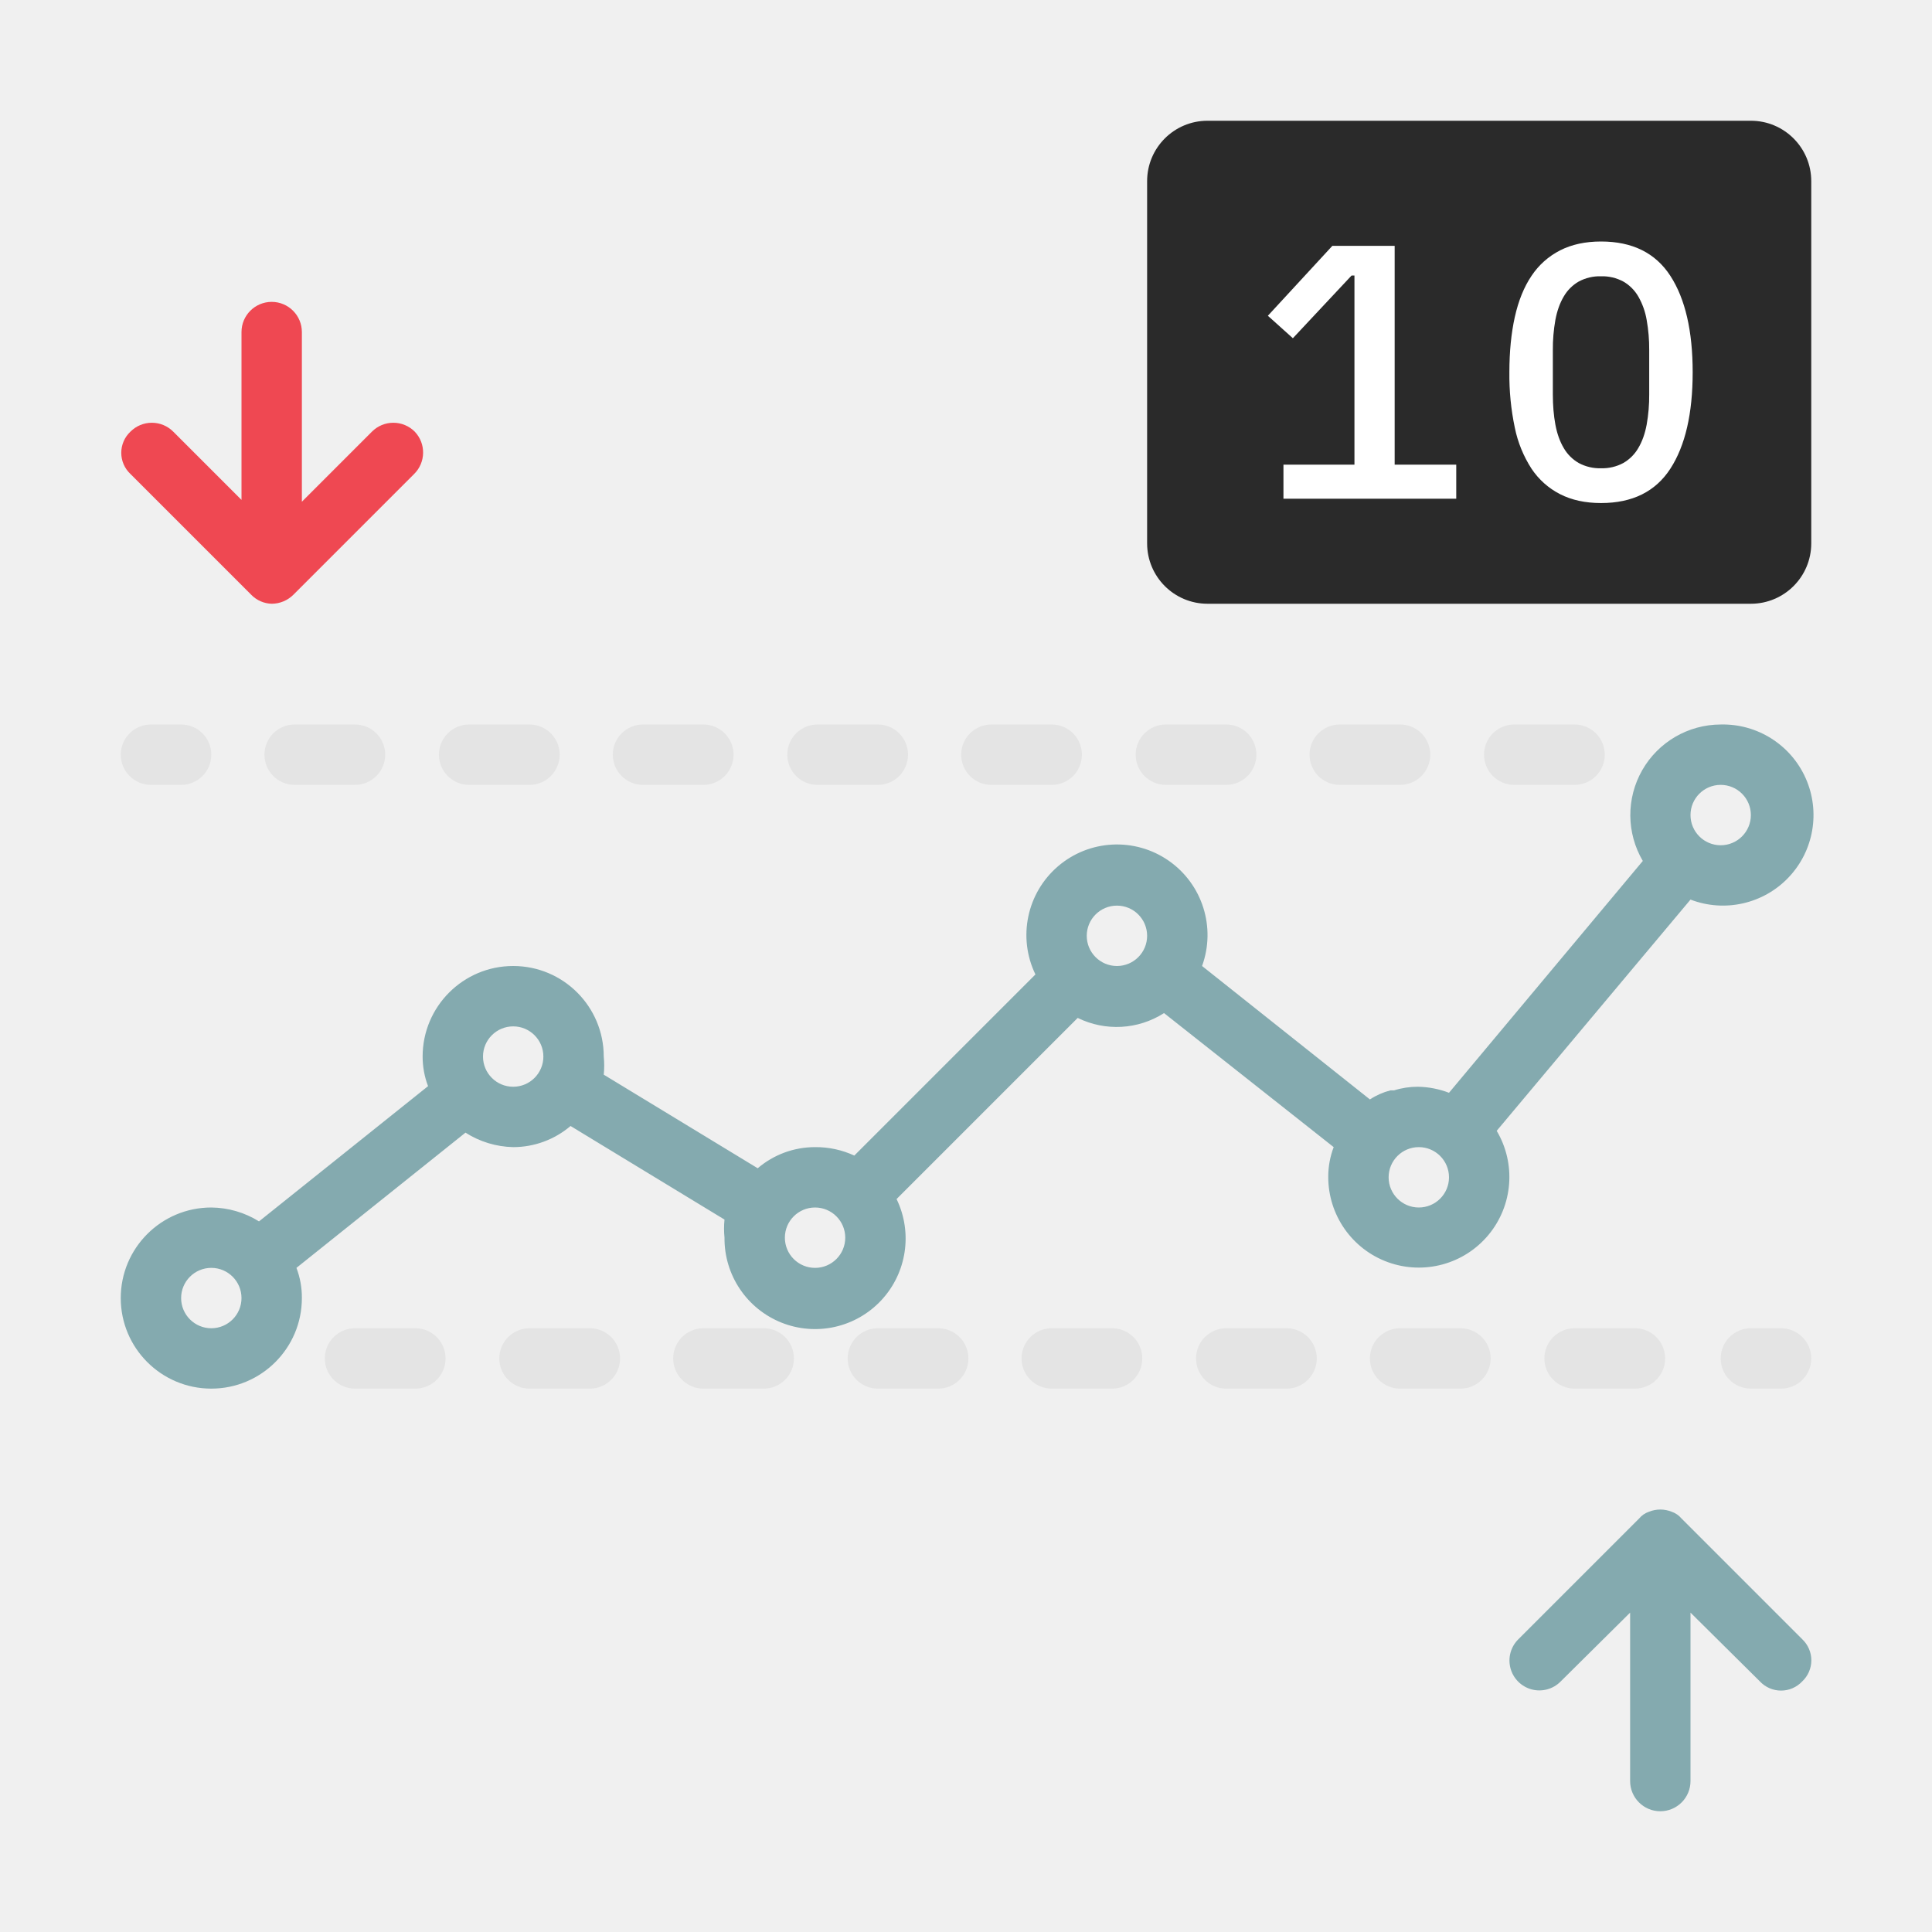
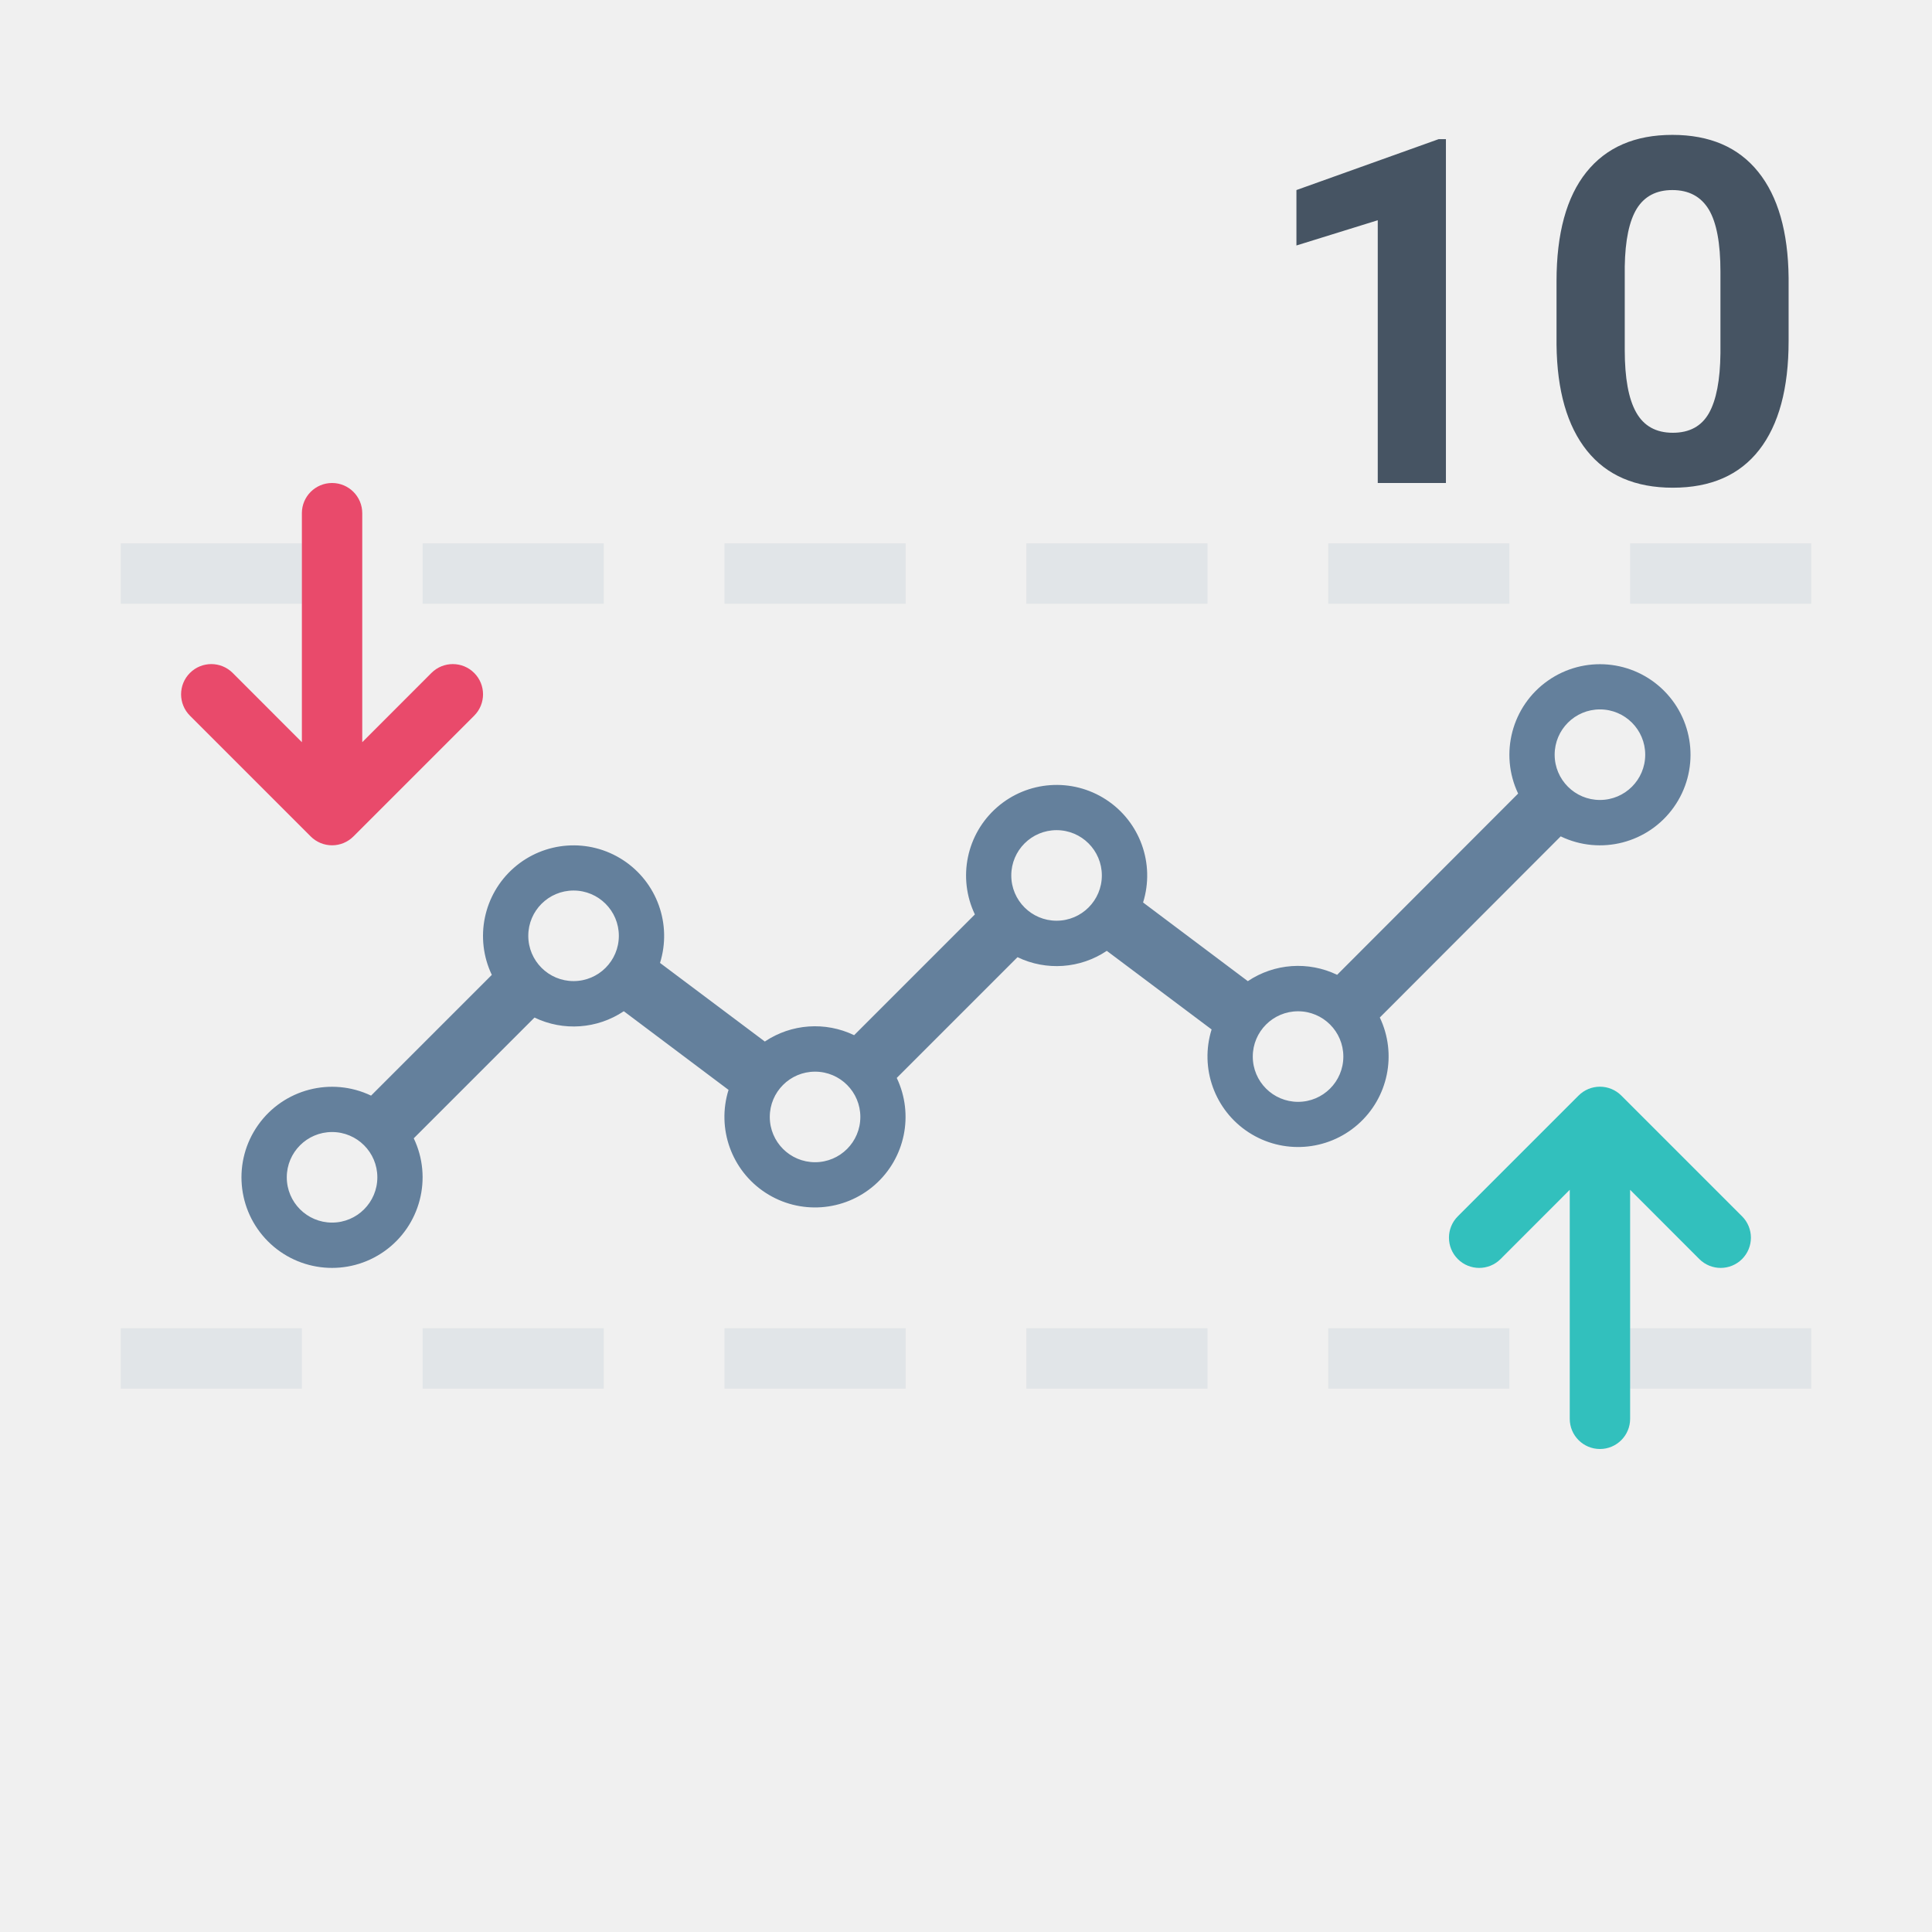
- <svg xmlns="http://www.w3.org/2000/svg" width="32" height="32" viewBox="0 0 32 32">
+ <svg xmlns="http://www.w3.org/2000/svg" width="32" height="32">
  <g fill="none" fill-rule="evenodd">
-     <path d="M0 0h32v32H0z" />
-     <path d="M6.87 7.15a.5.5 0 0 0-.71 0L5 8.31V5.5a.5.5 0 0 0-1 0v2.78L2.87 7.15a.5.5 0 0 0-.71 0 .48.48 0 0 0 0 .7l2 2a.49.49 0 0 0 .34.15.51.51 0 0 0 .36-.15l2-2a.5.5 0 0 0 .01-.7z" fill="#EF4852" fill-rule="nonzero" />
-     <path d="M26.08 13h-1a.5.5 0 1 1 0-1h1a.5.5 0 1 1 0 1zm-2.89 0h-1a.5.5 0 1 1 0-1h1a.5.5 0 1 1 0 1zm-2.88 0h-1a.5.5 0 1 1 0-1h1a.5.5 0 1 1 0 1zm-2.89 0h-1a.5.5 0 1 1 0-1h1a.5.5 0 1 1 0 1zm-2.88 0h-1a.5.5 0 1 1 0-1h1a.5.5 0 1 1 0 1zm-2.89 0h-1a.5.5 0 1 1 0-1h1a.5.5 0 1 1 0 1zm-2.88 0h-1a.5.5 0 1 1 0-1h1a.5.5 0 1 1 0 1zm-2.89 0h-1a.5.5 0 1 1 0-1h1a.5.5 0 1 1 0 1zM3 13h-.5a.5.5 0 1 1 0-1H3a.5.5 0 1 1 0 1zM29.5 23H29a.5.5 0 1 1 0-1h.5a.5.5 0 1 1 0 1zM27.08 23h-1a.5.5 0 1 1 0-1h1a.5.5 0 1 1 0 1zm-2.89 0h-1a.5.5 0 1 1 0-1h1a.5.5 0 1 1 0 1zm-2.88 0h-1a.5.5 0 1 1 0-1h1a.5.5 0 1 1 0 1zm-2.89 0h-1a.5.5 0 1 1 0-1h1a.5.5 0 1 1 0 1zm-2.88 0h-1a.5.5 0 1 1 0-1h1a.5.5 0 1 1 0 1zm-2.89 0h-1a.5.5 0 1 1 0-1h1a.5.5 0 1 1 0 1zm-2.88 0h-1a.5.5 0 1 1 0-1h1a.5.5 0 1 1 0 1zm-2.89 0h-1a.5.5 0 1 1 0-1h1a.5.5 0 1 1 0 1z" fill="#E4E4E4" fill-rule="nonzero" />
-     <path d="M29.85 27.15l-2-2a.36.36 0 0 0-.16-.11.5.5 0 0 0-.38 0 .36.36 0 0 0-.16.11l-2 2a.495.495 0 1 0 .7.7L27 26.71v2.79a.5.5 0 1 0 1 0v-2.79l1.15 1.14a.48.48 0 0 0 .7 0 .48.48 0 0 0 0-.7z" fill="#84AAAF" fill-rule="nonzero" />
-     <rect fill="#2A2A2A" fill-rule="nonzero" x="19" y="2" width="11" height="8" rx="1" />
-     <path d="M28.5 12a1.5 1.5 0 0 0-1.29 2.26L24 18.1a1.5 1.5 0 0 0-.52-.1c-.132 0-.264.02-.39.06h-.06a1.14 1.14 0 0 0-.34.15L19.91 16a1.5 1.5 0 1 0-2.76.14l-3 3a1.51 1.51 0 0 0-.65-.14 1.46 1.46 0 0 0-.95.35L10 17.8c.01-.1.01-.2 0-.3a1.5 1.5 0 0 0-3 0c0 .167.03.334.09.49l-2.8 2.24A1.52 1.52 0 0 0 3.5 20 1.5 1.5 0 1 0 5 21.5a1.37 1.37 0 0 0-.09-.5l2.8-2.24c.236.151.51.234.79.24.348 0 .685-.124.95-.35L12 20.2c-.01.1-.01.2 0 .3a1.5 1.5 0 1 0 2.85-.64l3-3c.458.225 1 .195 1.43-.08L22.09 19a1.37 1.37 0 0 0-.09.49 1.5 1.5 0 1 0 2.79-.76L28 14.9a1.5 1.5 0 1 0 .5-2.9zm-25 10a.5.5 0 1 1 0-1 .5.5 0 0 1 0 1zm5-4a.5.5 0 1 1 0-1 .5.5 0 0 1 0 1zm5 3a.5.5 0 1 1 0-1 .5.5 0 0 1 0 1zm5-5a.5.5 0 1 1 0-1 .5.5 0 0 1 0 1zm5 4a.5.5 0 1 1 0-1 .5.5 0 0 1 0 1zm5-6a.5.5 0 1 1 0-1 .5.5 0 0 1 0 1z" fill="#84AAAF" fill-rule="nonzero" />
-     <path d="M21.258 8.26v-.564h1.176V4.564h-.048l-.972 1.038L21 5.23l1.068-1.158H23.1v3.624h1.02v.564h-2.862zm5.26.072c-.26 0-.486-.049-.678-.147a1.25 1.25 0 0 1-.474-.423 1.975 1.975 0 0 1-.276-.678 4.224 4.224 0 0 1-.09-.918c0-.34.03-.645.09-.915s.152-.497.276-.681a1.25 1.25 0 0 1 .474-.423c.192-.098.418-.147.678-.147.52 0 .903.19 1.149.57.246.38.369.912.369 1.596s-.123 1.216-.369 1.596c-.246.38-.629.57-1.149.57zm0-.576a.735.735 0 0 0 .369-.087.676.676 0 0 0 .249-.249c.064-.108.11-.237.138-.387a2.74 2.74 0 0 0 .042-.501V5.8a2.74 2.74 0 0 0-.042-.501 1.178 1.178 0 0 0-.138-.387.676.676 0 0 0-.249-.249.735.735 0 0 0-.369-.087.735.735 0 0 0-.369.087.676.676 0 0 0-.249.249c-.064.108-.11.237-.138.387a2.74 2.74 0 0 0-.042.501v.732c0 .184.014.351.042.501.028.15.074.279.138.387a.676.676 0 0 0 .249.249.735.735 0 0 0 .369.087z" fill="#FFF" fill-rule="nonzero" />
+     <path d="M2 9h3v1H2V9zm5 0h3v1H7V9zm5 0h3v1h-3V9zm5 0h3v1h-3V9zm5 0h3v1h-3V9zm5 0h3v1h-3V9zM2 22h3v1H2v-1zm5 0h3v1H7v-1zm5 0h3v1h-3v-1zm5 0h3v1h-3v-1zm5 0h3v1h-3v-1zm5 0h3v1h-3v-1z" fill-opacity=".109" fill="#64809C" />
+     <path d="M23.95 8h-1.13V3.648l-1.347.418v-.918l2.355-.843h.121V8zm5.675-2.352c0 .787-.163 1.388-.488 1.805-.326.417-.802.625-1.43.625-.62 0-1.094-.204-1.422-.613-.328-.409-.496-.995-.504-1.758V4.66c0-.794.165-1.397.494-1.808.33-.412.804-.618 1.424-.618.62 0 1.094.204 1.422.612.328.407.496.993.504 1.756v1.046zM28.496 4.5c0-.471-.064-.814-.193-1.03-.13-.214-.33-.322-.604-.322-.265 0-.461.103-.588.307-.126.205-.193.524-.2.96v1.382c0 .463.062.808.189 1.033.126.225.328.338.607.338.276 0 .475-.108.598-.324.122-.216.186-.547.191-.992V4.5z" fill="#465463" />
+     <path d="M25.145 13.144a1.5 1.5 0 1 1 .705.709l-2.996 3a1.5 1.5 0 1 1-2.786.198l-1.736-1.302a1.493 1.493 0 0 1-1.479.105l-2 2a1.5 1.5 0 1 1-2.786.198l-1.735-1.303a1.493 1.493 0 0 1-1.479.105l-2 2a1.5 1.5 0 1 1-.707-.707l2-2a1.5 1.5 0 1 1 2.786-.198l1.736 1.302a1.493 1.493 0 0 1 1.479-.105l2-2a1.5 1.5 0 1 1 2.786-.198l1.735 1.303a1.493 1.493 0 0 1 1.479-.105l2.998-3.002zM5.5 20.25a.75.75 0 1 0 0-1.5.75.75 0 0 0 0 1.5zm4-4a.75.75 0 1 0 0-1.5.75.75 0 0 0 0 1.5zm4 3a.75.75 0 1 0 0-1.5.75.75 0 0 0 0 1.5zm4-4a.75.75 0 1 0 0-1.5.75.75 0 0 0 0 1.5zm4 3a.75.75 0 1 0 0-1.5.75.75 0 0 0 0 1.5zm5-5a.75.75 0 1 0 0-1.5.75.75 0 0 0 0 1.5z" fill="#64809C" fill-rule="nonzero" />
+     <path d="M26 19.707l-1.146 1.147a.5.5 0 1 1-.708-.708l2-2a.5.5 0 0 1 .708 0l2 2a.5.5 0 1 1-.708.708L27 19.707V23.5a.5.5 0 0 1-1 0v-3.793z" fill="#32C0BD" fill-rule="nonzero" />
+     <path d="M5 12.293V8.5a.5.5 0 0 1 1 0v3.793l1.146-1.147a.5.5 0 1 1 .708.708l-2 2a.5.5 0 0 1-.708 0l-2-2a.5.5 0 1 1 .708-.708L5 12.293z" fill="#E94A6B" fill-rule="nonzero" />
  </g>
</svg>
